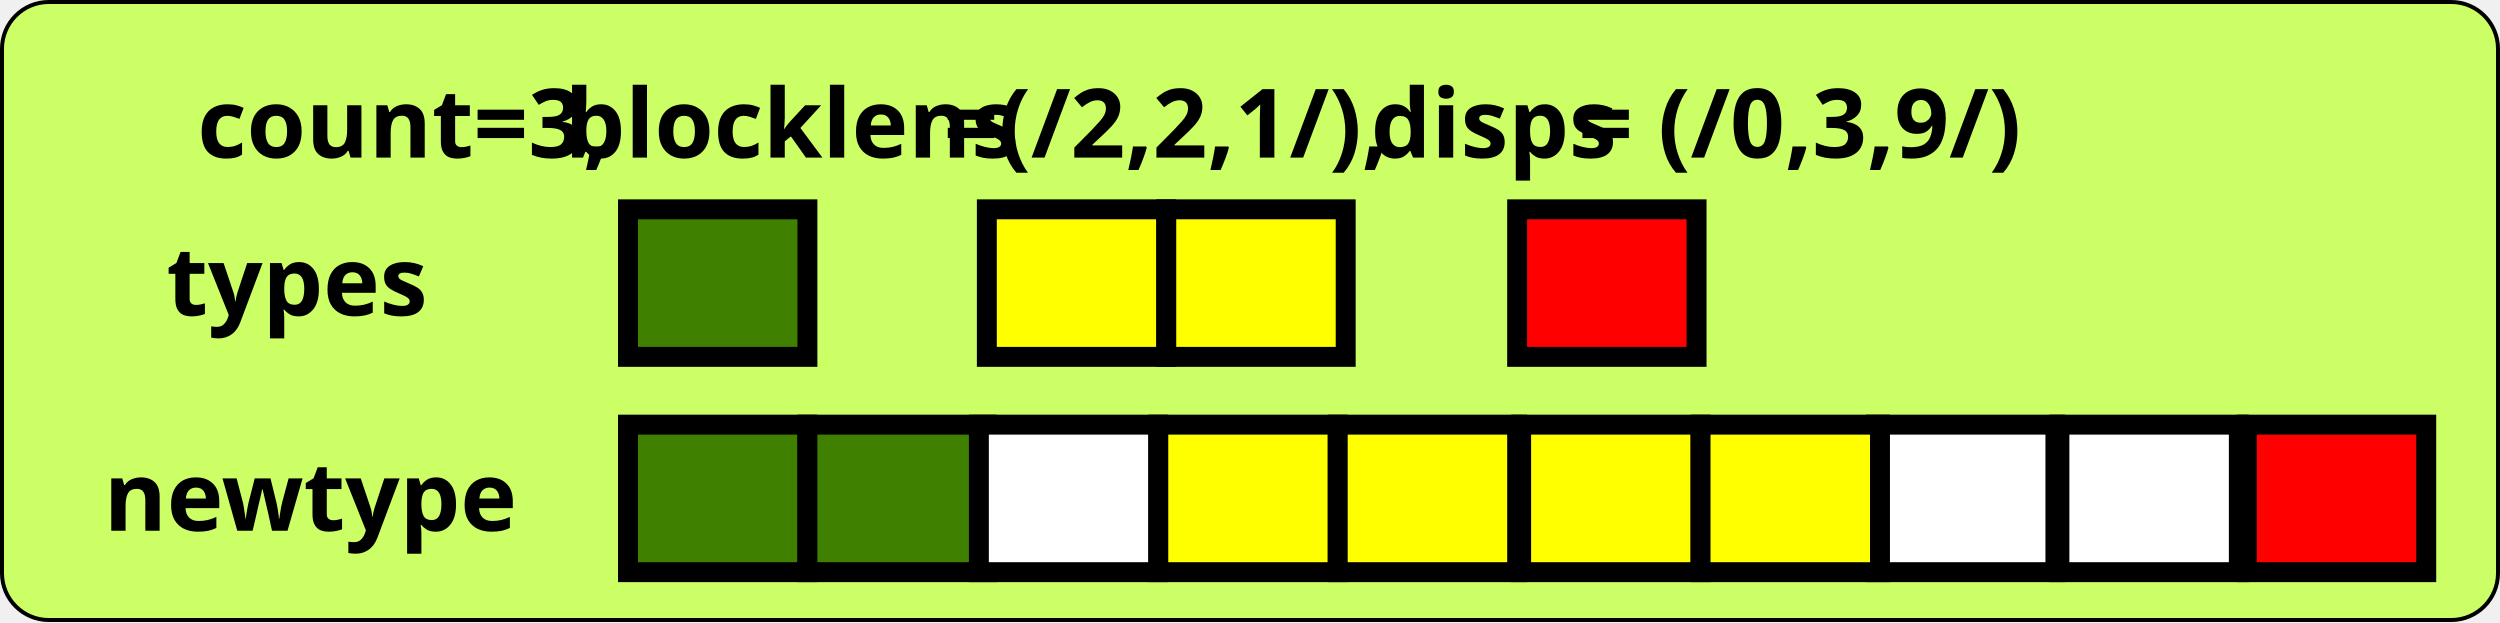
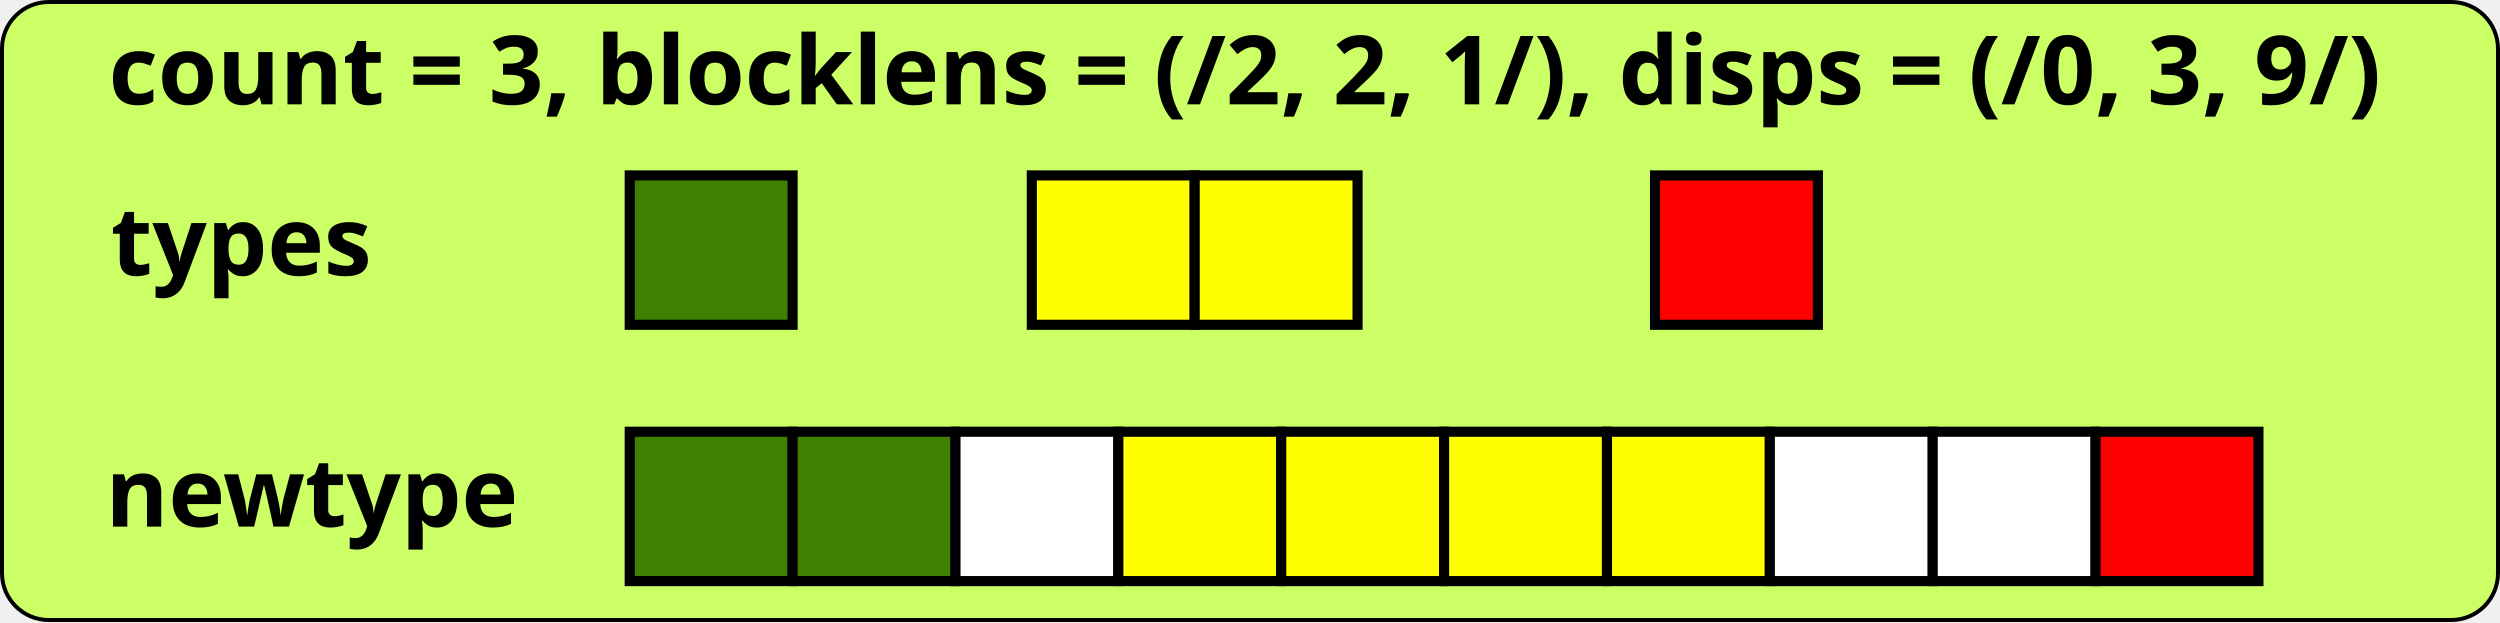
- <svg xmlns="http://www.w3.org/2000/svg" viewBox="0 0 627.001 156.001" height="156.001" width="627.001" xml:space="preserve" id="svg2" version="1.1">
+ <svg xmlns="http://www.w3.org/2000/svg" xmlns:xlink="http://www.w3.org/1999/xlink" viewBox="0 0 627.001 156.001" height="156.001" width="627.001" xml:space="preserve" id="svg2" version="1.1">
  <defs id="defs6">
    <clipPath id="clipPath18" clipPathUnits="userSpaceOnUse">
      <path style="clip-rule:evenodd" id="path16" d="M 0,1.2207e-4 H 720 V 450 H 0 Z" />
    </clipPath>
    <clipPath id="clipPath32" clipPathUnits="userSpaceOnUse">
      <path style="clip-rule:evenodd" id="path30" d="M 1.0729e-5,0 H 720 V 450 H 1.0729e-5 Z" />
    </clipPath>
    <clipPath id="clipPath44" clipPathUnits="userSpaceOnUse">
      <path style="clip-rule:evenodd" id="path42" d="M 1.0729e-5,0 H 720 V 450 H 1.0729e-5 Z" />
    </clipPath>
    <clipPath id="clipPath56" clipPathUnits="userSpaceOnUse">
      <path style="clip-rule:evenodd" id="path54" d="M 1.0729e-5,0 H 720 V 450 H 1.0729e-5 Z" />
    </clipPath>
    <clipPath id="clipPath68" clipPathUnits="userSpaceOnUse">
      <path style="clip-rule:evenodd" id="path66" d="M 1.0729e-5,0 H 720 V 450 H 1.0729e-5 Z" />
    </clipPath>
    <clipPath id="clipPath80" clipPathUnits="userSpaceOnUse">
      <path style="clip-rule:evenodd" id="path78" d="M 1.0729e-5,0 H 720 V 450 H 1.0729e-5 Z" />
    </clipPath>
    <clipPath id="clipPath92" clipPathUnits="userSpaceOnUse">
      <path style="clip-rule:evenodd" id="path90" d="M 1.0729e-5,0 H 720 V 450 H 1.0729e-5 Z" />
    </clipPath>
    <clipPath id="clipPath104" clipPathUnits="userSpaceOnUse">
      <path style="clip-rule:evenodd" id="path102" d="M 1.0729e-5,0 H 720 V 450 H 1.0729e-5 Z" />
    </clipPath>
  </defs>
-   <path d="m 0.5,12.234 c 0,-6.48 5.253,-11.733 11.733,-11.733 h 602.52 c 6.48,0 11.747,5.253 11.747,11.733 v 131.52 c 0,6.48 -5.267,11.747 -11.747,11.747 H 12.234 c -6.48,0 -11.733,-5.267 -11.733,-11.747 z" style="fill:#ccff66;fill-opacity:1;fill-rule:evenodd;stroke:none;stroke-width:1.333" id="path22" />
-   <path d="m 0.5,12.234 c 0,-6.48 5.253,-11.733 11.733,-11.733 h 602.52 c 6.48,0 11.747,5.253 11.747,11.733 v 131.52 c 0,6.48 -5.267,11.747 -11.747,11.747 H 12.234 c -6.48,0 -11.733,-5.267 -11.733,-11.747 z" style="fill:none;stroke:#000000;stroke-width:1.001;stroke-linecap:butt;stroke-linejoin:miter;stroke-miterlimit:10;stroke-dasharray:none;stroke-opacity:1" id="path24" />
-   <g id="g26" transform="matrix(1.333333,0,0,-1.333333,-151.0062,371.9938)">
-     <g id="g28" clip-path="url(#clipPath32)">
-       <text transform="matrix(1,0,0,-1,150.38,249.35)" style="font-variant:normal;font-weight:bold;font-size:18.025px;font-family:Calibri;-inkscape-font-specification:Calibri-Bold;writing-mode:lr-tb;fill:#000000;fill-opacity:1;fill-rule:nonzero;stroke:none" id="text36">
-         <tspan x="0 7.534 17.232 26.983 36.717 42.719 51.696 60.726" y="0" id="tspan34">count=3,</tspan>
-       </text>
-     </g>
-   </g>
-   <g id="g38" transform="matrix(1.333333,0,0,-1.333333,-151.0062,371.9938)">
-     <g id="g40" clip-path="url(#clipPath44)">
-       <text transform="matrix(1,0,0,-1,219.45,249.35)" style="font-variant:normal;font-weight:bold;font-size:18.025px;font-family:Calibri;-inkscape-font-specification:Calibri-Bold;writing-mode:lr-tb;fill:#000000;fill-opacity:1;fill-rule:nonzero;stroke:none" id="text48">
-         <tspan x="0 9.733 14.222 23.919 31.454 40.448 44.936 53.931 63.664" y="0" id="tspan46">blocklens</tspan>
-       </text>
-     </g>
-   </g>
-   <g id="g50" transform="matrix(1.333333,0,0,-1.333333,-151.0062,371.9938)">
-     <g id="g52" clip-path="url(#clipPath56)">
-       <text transform="matrix(1,0,0,-1,290.75,249.35)" style="font-variant:normal;font-weight:bold;font-size:18.025px;font-family:Calibri;-inkscape-font-specification:Calibri-Bold;writing-mode:lr-tb;fill:#000000;fill-opacity:1;fill-rule:nonzero;stroke:none" id="text60">
-         <tspan x="0 8.976 14.294 21.81 30.841 35.365 44.396 48.92 57.95 65.467 70.748" y="0" id="tspan58">=(/2,2,1/),</tspan>
-       </text>
-     </g>
-   </g>
-   <g id="g62" transform="matrix(1.333333,0,0,-1.333333,-151.0062,371.9938)">
-     <g id="g64" clip-path="url(#clipPath68)">
-       <text transform="matrix(1,0,0,-1,371.1,249.35)" style="font-variant:normal;font-weight:bold;font-size:18.025px;font-family:Calibri;-inkscape-font-specification:Calibri-Bold;writing-mode:lr-tb;fill:#000000;fill-opacity:1;fill-rule:nonzero;stroke:none" id="text72">
-         <tspan x="0 9.733 14.222 21.702 31.436" y="0" id="tspan70">disps</tspan>
-       </text>
-     </g>
-   </g>
-   <g id="g74" transform="matrix(1.333333,0,0,-1.333333,-151.0062,371.9938)">
-     <g id="g76" clip-path="url(#clipPath80)">
-       <text transform="matrix(1,0,0,-1,410.13,249.35)" style="font-variant:normal;font-weight:bold;font-size:18.025px;font-family:Calibri;-inkscape-font-specification:Calibri-Bold;writing-mode:lr-tb;fill:#000000;fill-opacity:1;fill-rule:nonzero;stroke:none" id="text84">
-         <tspan x="0 8.976 12.023 17.304 24.82 33.851 38.357 47.388 51.894 60.925 68.441" y="0" id="tspan82">= (/0,3,9/)</tspan>
-       </text>
-     </g>
-   </g>
-   <g id="g86" transform="matrix(1.333333,0,0,-1.333333,-151.0062,371.9938)">
-     <g id="g88" clip-path="url(#clipPath92)">
-       <text transform="matrix(1,0,0,-1,144.55,219.67)" style="font-variant:normal;font-weight:bold;font-size:18.025px;font-family:Calibri;-inkscape-font-specification:Calibri-Bold;writing-mode:lr-tb;fill:#000000;fill-opacity:1;fill-rule:nonzero;stroke:none" id="text96">
-         <tspan x="0 6.02 14.294 24.045 33.112" y="0" id="tspan94">types</tspan>
-       </text>
-     </g>
-   </g>
-   <g id="g98" transform="matrix(1.333333,0,0,-1.333333,-151.0062,371.9938)">
-     <g id="g100" clip-path="url(#clipPath104)">
-       <text transform="matrix(1,0,0,-1,132.78,179.17)" style="font-variant:normal;font-weight:bold;font-size:18.025px;font-family:Calibri;-inkscape-font-specification:Calibri-Bold;writing-mode:lr-tb;fill:#000000;fill-opacity:1;fill-rule:nonzero;stroke:none" id="text108">
-         <tspan x="0 9.733 18.728 32.211 38.213 46.468 56.202" y="0" id="tspan106">newtype</tspan>
-       </text>
-     </g>
-   </g>
-   <path d="m 157.5,89.5 h 45 v -37 h -45 z" style="fill:#408000;fill-opacity:1;fill-rule:evenodd;stroke:none;stroke-width:1.333" id="path110" />
-   <path d="m 157.5,89.5 h 45 v -37 h -45 z" style="fill:none;stroke:#000000;stroke-width:5;stroke-linecap:butt;stroke-linejoin:miter;stroke-miterlimit:10;stroke-dasharray:none;stroke-opacity:1" id="path112" />
-   <path d="m 157.5,143.5 h 45 v -37 h -45 z" style="fill:#408000;fill-opacity:1;fill-rule:evenodd;stroke:none;stroke-width:1.333" id="path114" />
-   <path d="m 157.5,143.5 h 45 v -37 h -45 z" style="fill:none;stroke:#000000;stroke-width:5;stroke-linecap:butt;stroke-linejoin:miter;stroke-miterlimit:10;stroke-dasharray:none;stroke-opacity:1" id="path116" />
-   <path d="m 202.5,143.5 h 45 v -37 h -45 z" style="fill:#408000;fill-opacity:1;fill-rule:evenodd;stroke:none;stroke-width:1.333" id="path118" />
-   <path d="m 202.5,143.5 h 45 v -37 h -45 z" style="fill:none;stroke:#000000;stroke-width:5;stroke-linecap:butt;stroke-linejoin:miter;stroke-miterlimit:10;stroke-dasharray:none;stroke-opacity:1" id="path120" />
-   <path d="m 245.5,143.5 h 45 v -37 h -45 z" style="fill:#ffffff;fill-opacity:1;fill-rule:evenodd;stroke:none;stroke-width:1.333" id="path122" />
-   <path d="m 245.5,143.5 h 45 v -37 h -45 z" style="fill:none;stroke:#000000;stroke-width:5;stroke-linecap:butt;stroke-linejoin:miter;stroke-miterlimit:10;stroke-dasharray:none;stroke-opacity:1" id="path124" />
-   <path d="m 247.5,89.5 h 45 v -37 h -45 z" style="fill:#ffff00;fill-opacity:1;fill-rule:evenodd;stroke:none;stroke-width:1.333" id="path126" />
-   <path d="m 247.5,89.5 h 45 v -37 h -45 z" style="fill:none;stroke:#000000;stroke-width:5;stroke-linecap:butt;stroke-linejoin:miter;stroke-miterlimit:10;stroke-dasharray:none;stroke-opacity:1" id="path128" />
-   <path d="m 470.5,143.5 h 45 v -37 h -45 z" style="fill:#ffffff;fill-opacity:1;fill-rule:evenodd;stroke:none;stroke-width:1.333" id="path130" />
-   <path d="m 470.5,143.5 h 45 v -37 h -45 z" style="fill:none;stroke:#000000;stroke-width:5;stroke-linecap:butt;stroke-linejoin:miter;stroke-miterlimit:10;stroke-dasharray:none;stroke-opacity:1" id="path132" />
-   <path d="m 516.5,143.5 h 45 v -37 h -45 z" style="fill:#ffffff;fill-opacity:1;fill-rule:evenodd;stroke:none;stroke-width:1.333" id="path134" />
-   <path d="m 516.5,143.5 h 45 v -37 h -45 z" style="fill:none;stroke:#000000;stroke-width:5;stroke-linecap:butt;stroke-linejoin:miter;stroke-miterlimit:10;stroke-dasharray:none;stroke-opacity:1" id="path136" />
-   <path d="m 292.5,89.5 h 45 v -37 H 292.5 Z" style="fill:#ffff00;fill-opacity:1;fill-rule:evenodd;stroke:none;stroke-width:1.333" id="path138" />
-   <path d="m 292.5,89.5 h 45 v -37 H 292.5 Z" style="fill:none;stroke:#000000;stroke-width:5;stroke-linecap:butt;stroke-linejoin:miter;stroke-miterlimit:10;stroke-dasharray:none;stroke-opacity:1" id="path140" />
-   <path d="m 290.5,143.5 h 45 v -37 H 290.5 Z" style="fill:#ffff00;fill-opacity:1;fill-rule:evenodd;stroke:none;stroke-width:1.333" id="path142" />
-   <path d="m 290.5,143.5 h 45 v -37 H 290.5 Z" style="fill:none;stroke:#000000;stroke-width:5;stroke-linecap:butt;stroke-linejoin:miter;stroke-miterlimit:10;stroke-dasharray:none;stroke-opacity:1" id="path144" />
-   <path d="m 335.5,143.5 h 45 v -37 h -45 z" style="fill:#ffff00;fill-opacity:1;fill-rule:evenodd;stroke:none;stroke-width:1.333" id="path146" />
-   <path d="m 335.5,143.5 h 45 v -37 h -45 z" style="fill:none;stroke:#000000;stroke-width:5;stroke-linecap:butt;stroke-linejoin:miter;stroke-miterlimit:10;stroke-dasharray:none;stroke-opacity:1" id="path148" />
-   <path d="m 381.5,143.5 h 45 v -37 h -45 z" style="fill:#ffff00;fill-opacity:1;fill-rule:evenodd;stroke:none;stroke-width:1.333" id="path150" />
-   <path d="m 381.5,143.5 h 45 v -37 h -45 z" style="fill:none;stroke:#000000;stroke-width:5;stroke-linecap:butt;stroke-linejoin:miter;stroke-miterlimit:10;stroke-dasharray:none;stroke-opacity:1" id="path152" />
-   <path d="m 426.5,143.5 h 45 v -37 h -45 z" style="fill:#ffff00;fill-opacity:1;fill-rule:evenodd;stroke:none;stroke-width:1.333" id="path154" />
-   <path d="m 426.5,143.5 h 45 v -37 h -45 z" style="fill:none;stroke:#000000;stroke-width:5;stroke-linecap:butt;stroke-linejoin:miter;stroke-miterlimit:10;stroke-dasharray:none;stroke-opacity:1" id="path156" />
-   <path d="m 563.5,143.5 h 45 v -37 h -45 z" style="fill:#ff0000;fill-opacity:1;fill-rule:evenodd;stroke:none;stroke-width:1.333" id="path158" />
-   <path d="m 563.5,143.5 h 45 v -37 h -45 z" style="fill:none;stroke:#000000;stroke-width:5;stroke-linecap:butt;stroke-linejoin:miter;stroke-miterlimit:10;stroke-dasharray:none;stroke-opacity:1" id="path160" />
-   <path d="m 380.5,89.5 h 45 v -37 h -45 z" style="fill:#ff0000;fill-opacity:1;fill-rule:evenodd;stroke:none;stroke-width:1.333" id="path162" />
-   <path d="m 380.5,89.5 h 45 v -37 h -45 z" style="fill:none;stroke:#000000;stroke-width:5;stroke-linecap:butt;stroke-linejoin:miter;stroke-miterlimit:10;stroke-dasharray:none;stroke-opacity:1" id="path164" />
+   <path d="m 0.5,12.234 c 0,-6.48 5.253,-11.733 11.733,-11.733 H 614.754 c 6.48,0 11.747,5.253 11.747,11.733 v 131.52 c 0,6.48 -5.267,11.747 -11.747,11.747 H 12.234 c -6.48,0 -11.733,-5.267 -11.733,-11.747 z" style="fill:#ccff66;fill-opacity:1;stroke:#000000;stroke-width:1.001;stroke-linecap:butt;stroke-linejoin:miter;stroke-miterlimit:10;stroke-dasharray:none;stroke-opacity:1" id="path24" />
+   <path d="m 157.937,81.455 h 40.848 V 43.993 h -40.848 z" style="fill:#408000;fill-opacity:1;stroke:#000000;stroke-width:2.538;stroke-linecap:butt;stroke-linejoin:miter;stroke-miterlimit:10;stroke-dasharray:none;stroke-opacity:1" id="use9736" />
+   <path id="path11189" style="fill:#ffff00;fill-opacity:1;stroke:#000000;stroke-width:2.538;stroke-linecap:butt;stroke-linejoin:miter;stroke-miterlimit:10;stroke-dasharray:none;stroke-opacity:1" d="m 258.778,81.455 h 40.848 V 43.993 h -40.848 z" />
+   <use x="0" y="0" xlink:href="#path11189" id="use11191" transform="translate(40.84822)" width="100%" height="100%" />
+   <path id="path11193" style="fill:#ff0000;fill-opacity:1;stroke:#000000;stroke-width:2.538;stroke-linecap:butt;stroke-linejoin:miter;stroke-miterlimit:10;stroke-dasharray:none;stroke-opacity:1" d="m 415.08,81.455 h 40.848 V 43.993 h -40.848 z" />
+   <use x="0" y="0" xlink:href="#use9736" id="use11195" transform="translate(-3.6239612e-8,64.28571)" width="100%" height="100%" />
+   <use height="100%" width="100%" transform="translate(40.84822,64.28571)" id="use11197" xlink:href="#use9736" y="0" x="0" />
+   <path d="m 239.634,145.74 h 40.848 v -37.462 h -40.848 z" style="fill:#ffffff;fill-opacity:1;stroke:#000000;stroke-width:2.538;stroke-linecap:butt;stroke-linejoin:miter;stroke-miterlimit:10;stroke-dasharray:none;stroke-opacity:1" id="path11199" />
+   <use height="100%" width="100%" transform="translate(21.70432,64.28571)" id="use11201" xlink:href="#path11189" y="0" x="0" />
+   <use x="0" y="0" xlink:href="#path11189" id="use11203" transform="translate(62.55254,64.28571)" width="100%" height="100%" />
+   <use x="0" y="0" xlink:href="#path11189" id="use11205" transform="translate(103.4008,64.28571)" width="100%" height="100%" />
+   <use height="100%" width="100%" transform="translate(144.249,64.28571)" id="use11207" xlink:href="#path11189" y="0" x="0" />
+   <use x="0" y="0" xlink:href="#path11199" id="use11209" transform="translate(204.2411)" width="100%" height="100%" />
+   <use height="100%" width="100%" transform="translate(245.0893)" id="use11211" xlink:href="#path11199" y="0" x="0" />
+   <use x="0" y="0" xlink:href="#path11193" id="use11213" transform="translate(110.4911,64.28571)" width="100%" height="100%" />
+   <text xml:space="preserve" style="font-style:normal;font-variant:normal;font-weight:bold;font-stretch:normal;font-size:24px;line-height:1.25;font-family:'Noto Sans';-inkscape-font-specification:'Noto Sans, Bold';font-variant-ligatures:normal;font-variant-caps:normal;font-variant-numeric:normal;font-feature-settings:normal;text-align:start;letter-spacing:0px;word-spacing:0px;writing-mode:lr-tb;text-anchor:start;fill:#000000;fill-opacity:1;stroke:none" x="27.791" y="69.048" id="text11217">
+     <tspan id="tspan11215" x="27.791" y="69.048">types</tspan>
+   </text>
+   <text xml:space="preserve" style="font-style:normal;font-variant:normal;font-weight:bold;font-stretch:normal;font-size:24px;line-height:1.25;font-family:'Noto Sans';-inkscape-font-specification:'Noto Sans, Bold';font-variant-ligatures:normal;font-variant-caps:normal;font-variant-numeric:normal;font-feature-settings:normal;text-align:start;letter-spacing:0px;word-spacing:0px;writing-mode:lr-tb;text-anchor:start;fill:#000000;fill-opacity:1;stroke:none" x="26.471" y="132.073" id="text11221">
+     <tspan id="tspan11219" x="26.471" y="132.073">newtype</tspan>
+   </text>
+   <text xml:space="preserve" style="font-style:normal;font-variant:normal;font-weight:bold;font-stretch:normal;font-size:24px;line-height:1.25;font-family:'Noto Sans';-inkscape-font-specification:'Noto Sans, Bold';font-variant-ligatures:normal;font-variant-caps:normal;font-variant-numeric:normal;font-feature-settings:normal;text-align:start;letter-spacing:0px;word-spacing:0px;writing-mode:lr-tb;text-anchor:start;fill:#000000;fill-opacity:1;stroke:none" x="27.263" y="26.169" id="text11225">
+     <tspan id="tspan11223" x="27.263" y="26.169">count = 3, blocklens = (/2, 2, 1/), disps = (/0, 3, 9/) </tspan>
+   </text>
</svg>
